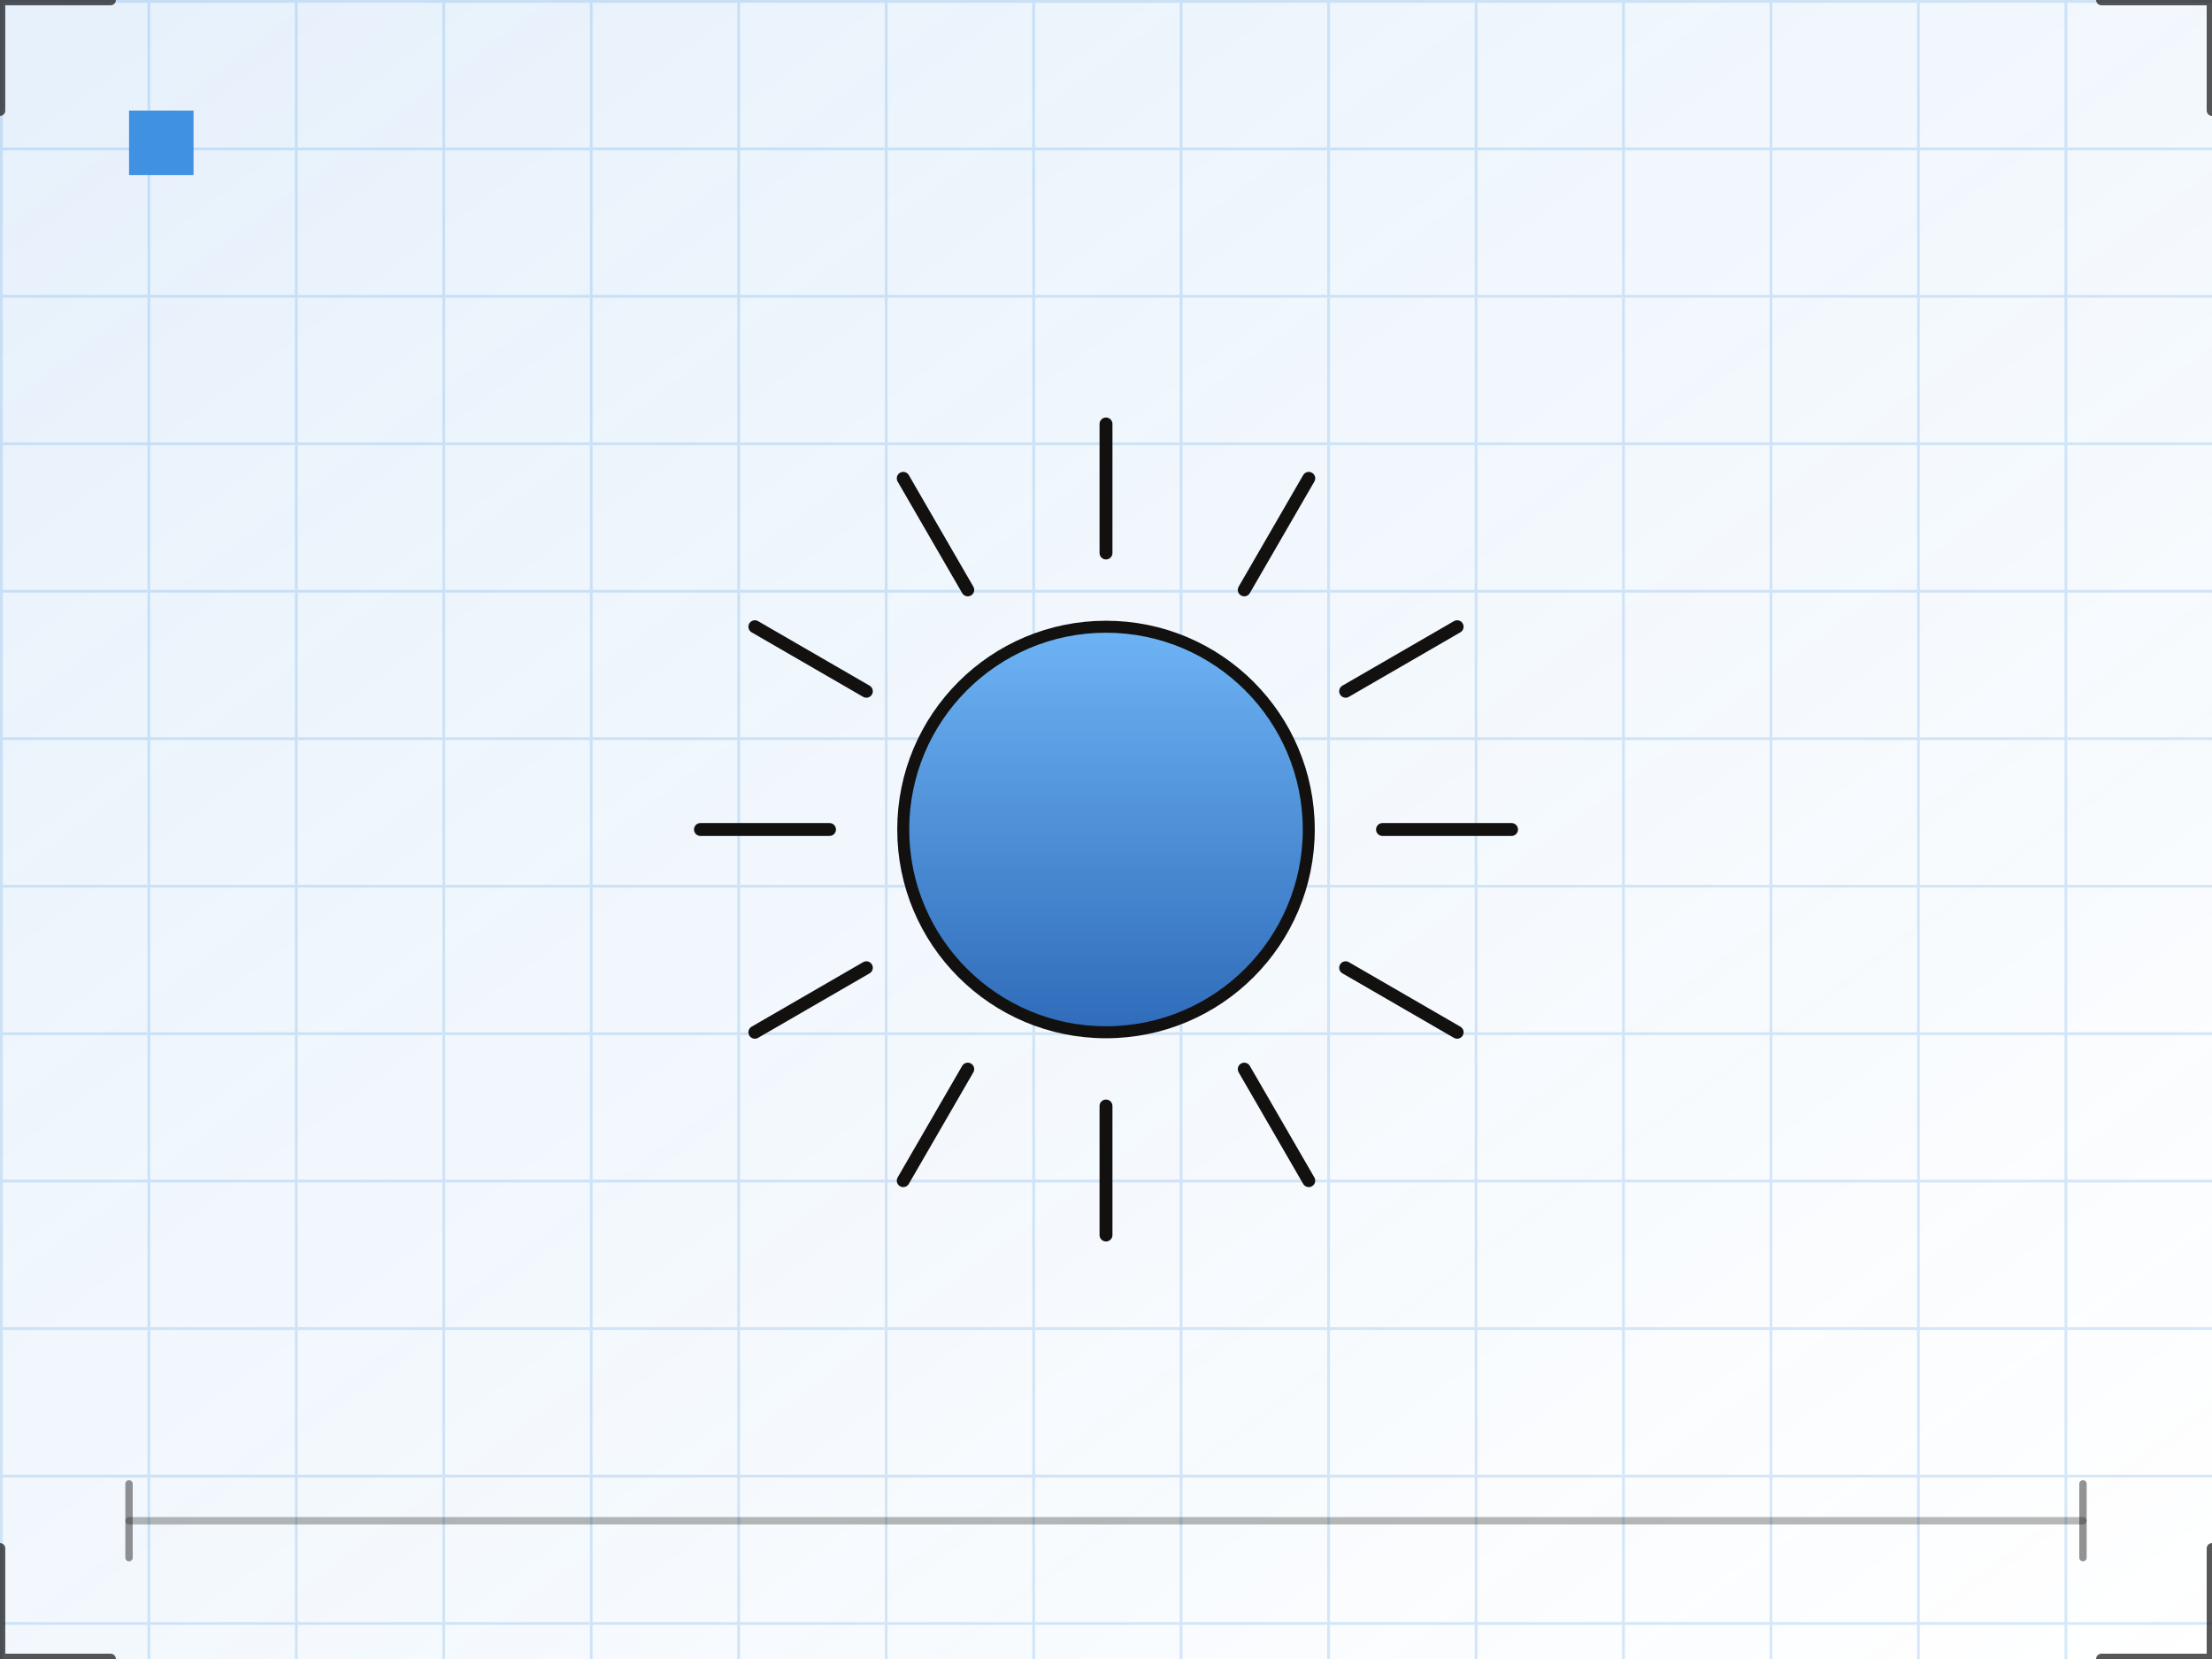
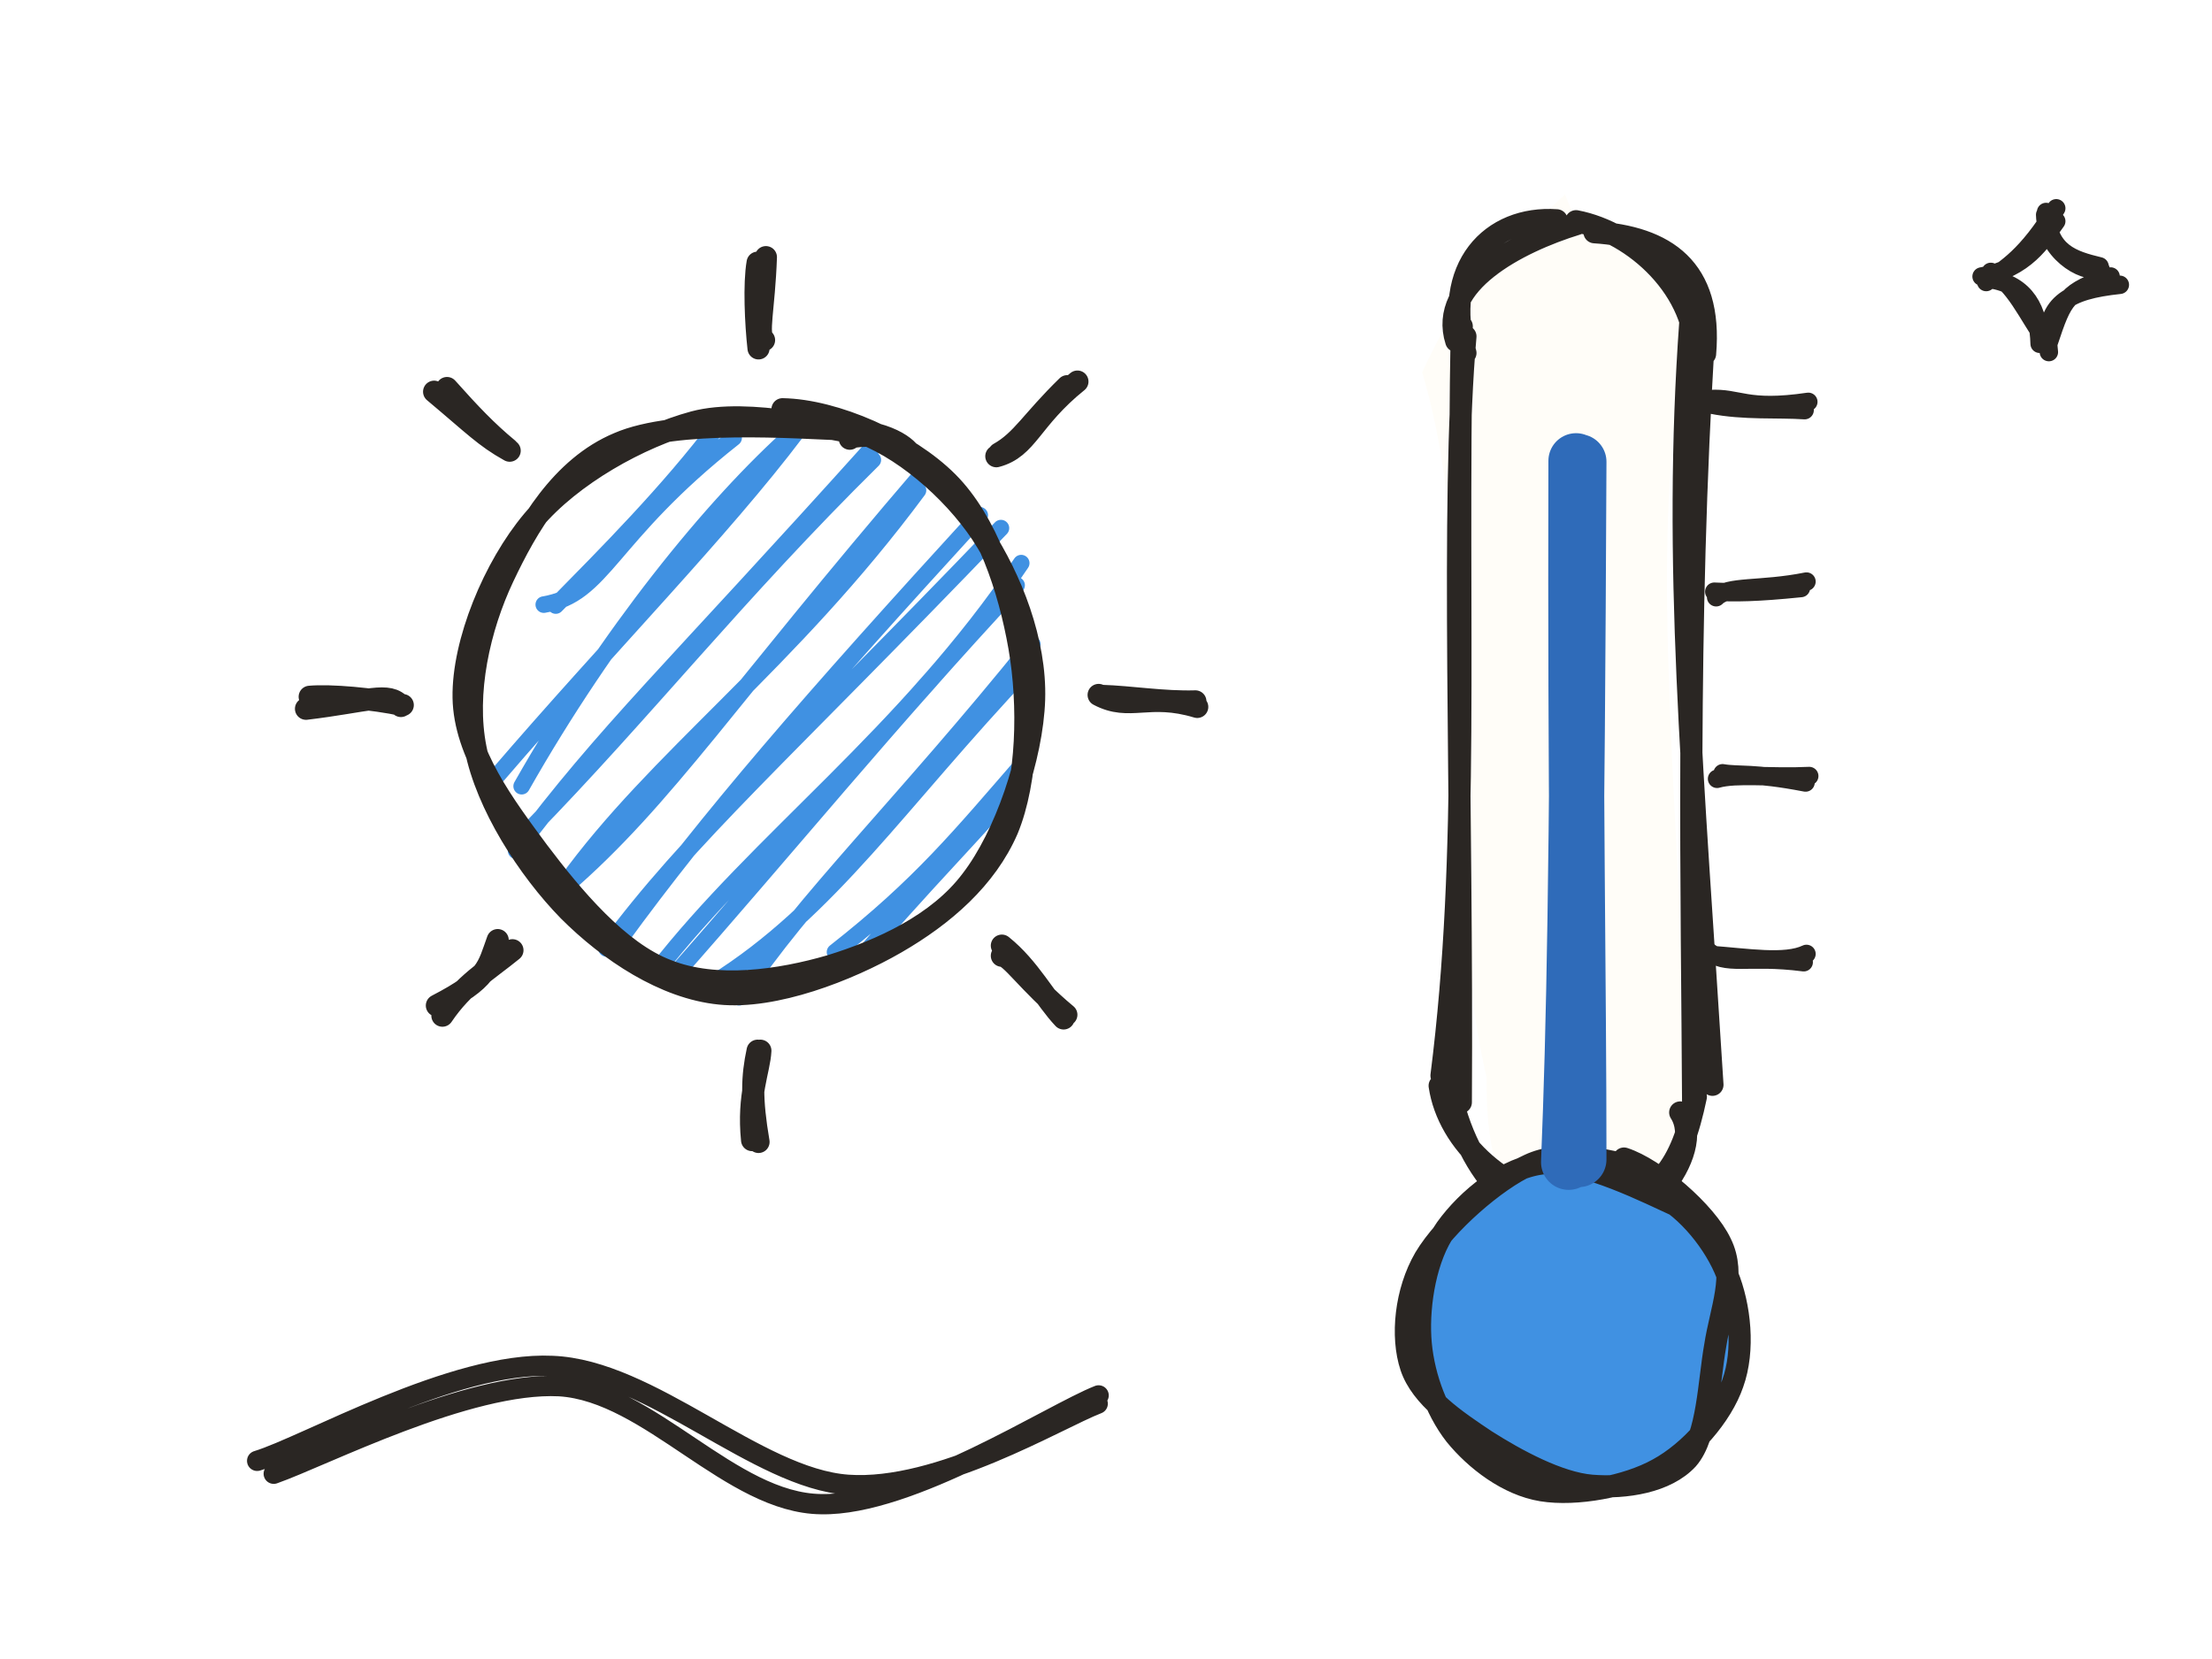
<svg xmlns="http://www.w3.org/2000/svg" viewBox="0 0 240 180" fill="none" stroke-linecap="round" stroke-linejoin="round">
-   <defs>
-     <pattern id="grd" width="16" height="16" patternUnits="userSpaceOnUse">
-       <path d="M16 0H0V16" stroke="#4091e2" stroke-opacity="0.2" stroke-width="0.6" />
-     </pattern>
-     <linearGradient id="wash" x1="0" y1="0" x2="1" y2="1">
-       <stop offset="0" stop-color="#4091e2" stop-opacity="0.13" />
-       <stop offset="1" stop-color="#4091e2" stop-opacity="0" />
-     </linearGradient>
-     <linearGradient id="bar" x1="0" y1="0" x2="0" y2="1">
-       <stop offset="0" stop-color="#6eb4f5" />
-       <stop offset="1" stop-color="#2f6bb9" />
-     </linearGradient>
-     <radialGradient id="core" cx="50%" cy="45%" r="55%">
-       <stop offset="0" stop-color="#4091e2" stop-opacity=".34" />
-       <stop offset="1" stop-color="#4091e2" stop-opacity="0" />
-     </radialGradient>
-   </defs>
-   <rect width="240.0" height="180.0" fill="url(#grd)" />
-   <rect width="240.0" height="180.0" fill="url(#wash)" />
-   <path d="M0 12V0H12M228.0 0H240.0V12M240.0 168.0V180.0H228.0M12 180.0H0V168.0" stroke="#121110" stroke-opacity=".7" stroke-width="1.15" />
-   <rect x="14" y="12" width="7" height="7" fill="#4091e2" />
-   <path d="M14 165.0H226.0" stroke="#121110" stroke-opacity=".3" stroke-width=".8" />
-   <path d="M14 161.0v8M226.0 161.0v8" stroke="#121110" stroke-opacity=".45" stroke-width=".8" />
-   <circle cx="120" cy="90" r="22" fill="url(#bar)" stroke="#121110" stroke-width="1.3" />
-   <path d="M120.0 60.0L120.0 46.0" fill="none" stroke="#121110" stroke-width="1.4" />
-   <path d="M135.0 64.0L142.0 51.9" fill="none" stroke="#121110" stroke-width="1.4" />
-   <path d="M146.0 75.0L158.1 68.0" fill="none" stroke="#121110" stroke-width="1.4" />
-   <path d="M150.0 90.0L164.0 90.0" fill="none" stroke="#121110" stroke-width="1.4" />
-   <path d="M146.0 105.0L158.1 112.0" fill="none" stroke="#121110" stroke-width="1.4" />
-   <path d="M135.0 116.0L142.0 128.1" fill="none" stroke="#121110" stroke-width="1.4" />
-   <path d="M120.0 120.0L120.0 134.0" fill="none" stroke="#121110" stroke-width="1.4" />
-   <path d="M105.0 116.0L98.0 128.1" fill="none" stroke="#121110" stroke-width="1.4" />
-   <path d="M94.0 105.0L81.9 112.0" fill="none" stroke="#121110" stroke-width="1.4" />
-   <path d="M90.0 90.0L76.0 90.0" fill="none" stroke="#121110" stroke-width="1.4" />
-   <path d="M94.0 75.0L81.9 68.0" fill="none" stroke="#121110" stroke-width="1.4" />
-   <path d="M105.0 64.0L98.0 51.9" fill="none" stroke="#121110" stroke-width="1.4" />
+   <path d="M67.3 47.9 C67.3 47.9, 67.3 47.9, 67.3 47.9 M67.3 47.9 C67.3 47.9, 67.3 47.9, 67.3 47.9 M59 65.6 C65.6 64.5, 65.9 58.3, 79.6 47.5 M60.3 65.7 C65.7 60.2, 72.5 53.4, 78 46.1 M56.6 85.3 C65.9 68.9, 77.3 54.8, 86.2 46.9 M54 84.1 C66.2 69.9, 78.4 57.5, 86.4 46.9 M56 92.3 C65.8 79.2, 72.6 73.1, 94.8 48.4 M57.3 90.2 C69.9 77.3, 80 64.4, 94.7 49.9 M61.4 95.8 C71.2 82.2, 85.6 72.1, 99.6 53.2 M61.3 96.2 C72.3 86.7, 79.2 75.7, 100.5 50.9 M65.8 102.9 C75 90.5, 84.6 82.3, 108.6 57.3 M67.2 102 C76.8 88.8, 88 75.9, 106.3 55.9 M71.2 105.4 C82.3 91.1, 98.3 79.7, 110.8 61.1 M73 106 C85.2 92.2, 96.6 78.2, 110.3 63.5 M77.5 106.6 C90.1 98.7, 97.4 87.2, 111.4 72.4 M80.2 108.2 C87.2 97.6, 97.9 87.4, 112 69.9 M90.6 103.3 C99.9 96, 104.1 90.8, 111.4 82.4 M92.7 104.8 C99.6 96.5, 107.4 88.8, 111.1 84.1" stroke="#4091e2" stroke-width="1.8" />
+   <path d="M84.9 44.4 C90.6 44.5, 98.5 48, 102.8 52.3 C107.1 56.6, 109.5 63.9, 110.6 70.2 C111.7 76.5, 111.5 84.7, 109.3 90 C107 95.3, 102.4 99.3, 97.2 102.3 C92 105.3, 84 108.4, 78.1 107.8 C72.1 107.2, 66.1 103.2, 61.7 98.8 C57.3 94.3, 52.8 87.3, 51.6 81.2 C50.4 75.2, 52 68.1, 54.6 62.6 C57.2 57.1, 60.9 50.7, 67.1 48.1 C73.3 45.4, 86.4 46.4, 91.7 46.6 C97 46.9, 98.9 49, 98.9 49.6 M92.7 46.7 C97.7 48.3, 103.3 53.1, 106.5 57.9 C109.7 62.8, 112.4 69.6, 112.2 75.9 C112 82.1, 109.1 90.7, 105.4 95.5 C101.8 100.3, 95.6 103.1, 90.1 104.8 C84.6 106.4, 77.7 107.4, 72.4 105.3 C67.1 103.3, 62.1 97.3, 58.4 92.4 C54.7 87.4, 50.4 81.7, 50.3 75.7 C50.2 69.7, 53.6 61.5, 57.8 56.5 C62 51.5, 69.4 47.4, 75.3 45.8 C81.3 44.2, 90.8 46.8, 93.6 47.1 C96.4 47.4, 92.4 47.1, 92.2 47.6 M119.2 75.4 C122.6 77.2, 124.6 75.1, 129.9 76.7 M119.5 75.5 C122.7 75.6, 126.2 76.2, 129.7 76.1 M108.7 103.7 C109.6 103.6, 111.6 106.7, 115.7 110.1 M108.7 102.6 C111.7 105, 113.4 108.4, 115.4 110.5 M82.5 114 C82.4 116.1, 81.1 118.8, 81.6 123.7 M82.2 114 C81.6 116.8, 81.5 119.2, 82.3 123.9 M54 102 C52.9 105, 53 106.2, 47.4 109.1 M55.6 103.1 C52.9 105.3, 50.3 106.8, 48 110.2 M43.5 76.6 C42.2 75, 39.9 76.1, 33.2 76.9 M43.7 76.5 C40.5 75.8, 35.8 75.4, 33.6 75.6 M55.3 48.9 C52.6 47.4, 51.4 46.1, 47.1 42.5 M55.1 48.7 C52.8 46.8, 51 44.9, 48.5 42.1 M82.9 36.9 C82.1 36.3, 82.9 33.6, 83.1 27.9 M82.3 37.8 C82 35.1, 81.8 30.8, 82.2 28.5 M108.1 49.5 C111.5 48.6, 111.8 45.5, 116.9 41.4 M108.4 49.2 C110.9 47.8, 111.9 45.7, 115.8 41.9" stroke="#2a2623" stroke-width="2.4" />
+   <path d="M171 24 C171 24, 171 24, 171 24 C177.8 25.3, 180.3 32.4, 183.3 34.7 C179.3 56.9, 180.9 71.2, 183.3 118.7 C182.9 127.1, 181.9 131.7, 168.3 128.7 C171 132, 171 132, 171 132 C165.1 135.4, 161.1 128.6, 161.3 116.9 C155.9 94, 161 62.6, 154.3 40.4 C160.2 27.7, 164.4 26.3, 169.8 21.1 C171 24, 171 24, 171 24" stroke="none" fill="#fffdf8" />
+   <path d="M171 24 C171 24, 171 24, 171 24 M171 24 C171 24, 171 24, 171 24 M171 24 C177.3 25.2, 184.3 31.5, 184 39.1 M173 25.2 C180.7 25.7, 185.8 29.1, 185 38.4 M183.4 34.9 C181.5 61.2, 183.7 83.9, 185.8 117.7 M184.9 36.2 C182.9 68.1, 183.6 97.9, 183.7 119.6 M184 119 C182.4 126.6, 180.2 129.8, 172 132.6 M182.3 120.7 C185.2 125.2, 177.7 134.1, 172.1 133 M171 132 C171 132, 171 132, 171 132 M171 132 C171 132, 171 132, 171 132 M171 132 C165.8 133.7, 159.2 128.1, 157.2 117.7 M172.3 131.2 C163.1 129.8, 157.1 123.9, 156.2 117.8 M156.4 116.7 C159.5 92.3, 158 68.8, 158.6 35.4 M158.5 119.6 C158.7 86.9, 157.4 54.4, 159 36.5 M158 37 C156 30.8, 164.6 26.3, 171.1 24.3 M159 38.3 C156.4 29, 161.8 23.4, 168.9 23.9 M171 24 C171 24, 171 24, 171 24 M171 24 C171 24, 171 24, 171 24" stroke="#2a2623" stroke-width="2.4" />
+   <path d="M163.1 128.9 C166 126.9, 171.3 125.6, 175 126.4 C178.7 127.3, 183.3 130.7, 185.4 134 C187.6 137.2, 188.2 142.1, 187.9 145.9 C187.6 149.7, 185.9 154.1, 183.5 156.7 C181.1 159.3, 177.2 161, 173.6 161.4 C169.9 161.9, 164.7 161.6, 161.6 159.5 C158.4 157.5, 155.8 152.9, 154.7 149.2 C153.5 145.5, 153.2 140.9, 154.8 137.5 C156.4 134, 162.6 130, 164.3 128.4 C166 126.8, 164.8 127.6, 164.9 128 M178 128.6 C181.4 129.5, 183.3 131, 185.1 134.2 C186.9 137.4, 189.4 144.2, 188.8 147.9 C188.3 151.6, 184.9 154.3, 182 156.4 C179.1 158.4, 175.3 160, 171.5 160.2 C167.7 160.4, 161.7 159.9, 158.9 157.6 C156.2 155.2, 155.7 149.9, 155.2 145.9 C154.8 141.9, 154.5 136.6, 156.3 133.5 C158.1 130.5, 163 128.7, 166.2 127.5 C169.3 126.4, 173.3 126.8, 175.4 126.7 C177.4 126.6, 178 126.5, 178.2 126.7" stroke="none" fill="#4091e2" />
+   <path d="M180 129.6 C183.1 131.2, 186.1 134.9, 187.4 138.3 C188.8 141.7, 189.3 146.5, 188 150.1 C186.8 153.6, 183.4 157.5, 179.9 159.4 C176.5 161.3, 171 162.3, 167.3 161.7 C163.6 161.1, 160.1 158.4, 157.9 155.7 C155.7 152.9, 154.3 148.8, 154.1 145.1 C153.9 141.4, 154.7 136.4, 156.9 133.3 C159.2 130.1, 163.4 126.6, 167.6 126.2 C171.8 125.8, 179 129.5, 182.1 130.9 C185.1 132.2, 186.3 134.1, 186 134.5 M176.2 125.7 C179.6 126.8, 185.1 131.5, 186.7 134.9 C188.4 138.3, 186.7 142.1, 186.1 146 C185.4 149.9, 185.3 155.8, 183.1 158.3 C180.8 160.8, 176.4 161.5, 172.7 161.2 C169.1 160.9, 164.5 158.4, 161.2 156.3 C157.9 154.1, 154.2 151.6, 153.1 148.3 C152 145, 152.5 140.1, 154.6 136.5 C156.8 132.8, 162.3 128, 165.9 126.4 C169.5 124.7, 174.2 125.9, 176.1 126.3 C178 126.7, 177.4 128.6, 177.3 128.7" stroke="#2a2623" stroke-width="2.4" />
+   <path d="M170.2 126.1 C170.8 111.1, 171.1 95.8, 171.3 50.1 M171.3 125.8 C171.3 106.1, 170.9 86.9, 171 50" stroke="#2f6bb9" stroke-width="6" />
+   <path d="M185.5 43.3 C188.7 43.1, 189.4 44.6, 196.2 43.6 M185.7 43.9 C189.2 44.6, 192.9 44.3, 195.8 44.5 M186.2 64.8 C187.5 63.5, 191 64.1, 196 63.1 M186 64.2 C188.3 64.3, 190.5 64.3, 195.4 63.8 M186.9 83.9 C188.6 84.2, 190.2 83.8, 195.9 84.9 M186.3 84.5 C188.4 83.9, 192.1 84.4, 196.3 84.2 M185.2 103.1 C187.3 104.9, 189.5 103.6, 195.7 104.4 M185.5 103.6 C189.6 103.9, 193.7 104.6, 196 103.5" stroke="#2a2623" stroke-width="2" />
+   <path d="M29.7 159.9 C35.1 158, 50.8 149.9, 60.7 150.4 C70.5 151, 79.3 163.1, 89.1 163.2 C98.8 163.4, 114.1 153.4, 119.2 151.4 M27.9 158.5 C33.2 156.9, 49.2 147.7, 59.9 148.2 C70.6 148.6, 82.1 160.4, 92 161.1 C101.9 161.8, 114.7 154, 119.1 152.3" stroke="#2a2623" stroke-width="2.2" />
+   <path d="M222 23 C222.2 27.4, 224.9 28.2, 227.8 28.9 M221.9 23.3 C222 27.2, 225.9 29.7, 227.9 29.2 M229 30 C224.2 31.7, 223.9 32.3, 222.3 37.1 M230 30.9 C224.3 31.5, 221.7 33, 222.3 38.2 M222 37 C220 34.2, 218.5 30.6, 216 29.5 M221.3 37.3 C221.2 33.6, 219.8 30.9, 216 30.3 M215 30 C219.8 29.1, 221.5 26.2, 223.1 24 M215.5 30.6 C217.7 29.1, 219.9 27.8, 223.1 22.6 M222 23 C222 23, 222 23, 222 23 M222 23 C222 23, 222 23, 222 23" stroke="#2a2623" stroke-width="2" />
</svg>
